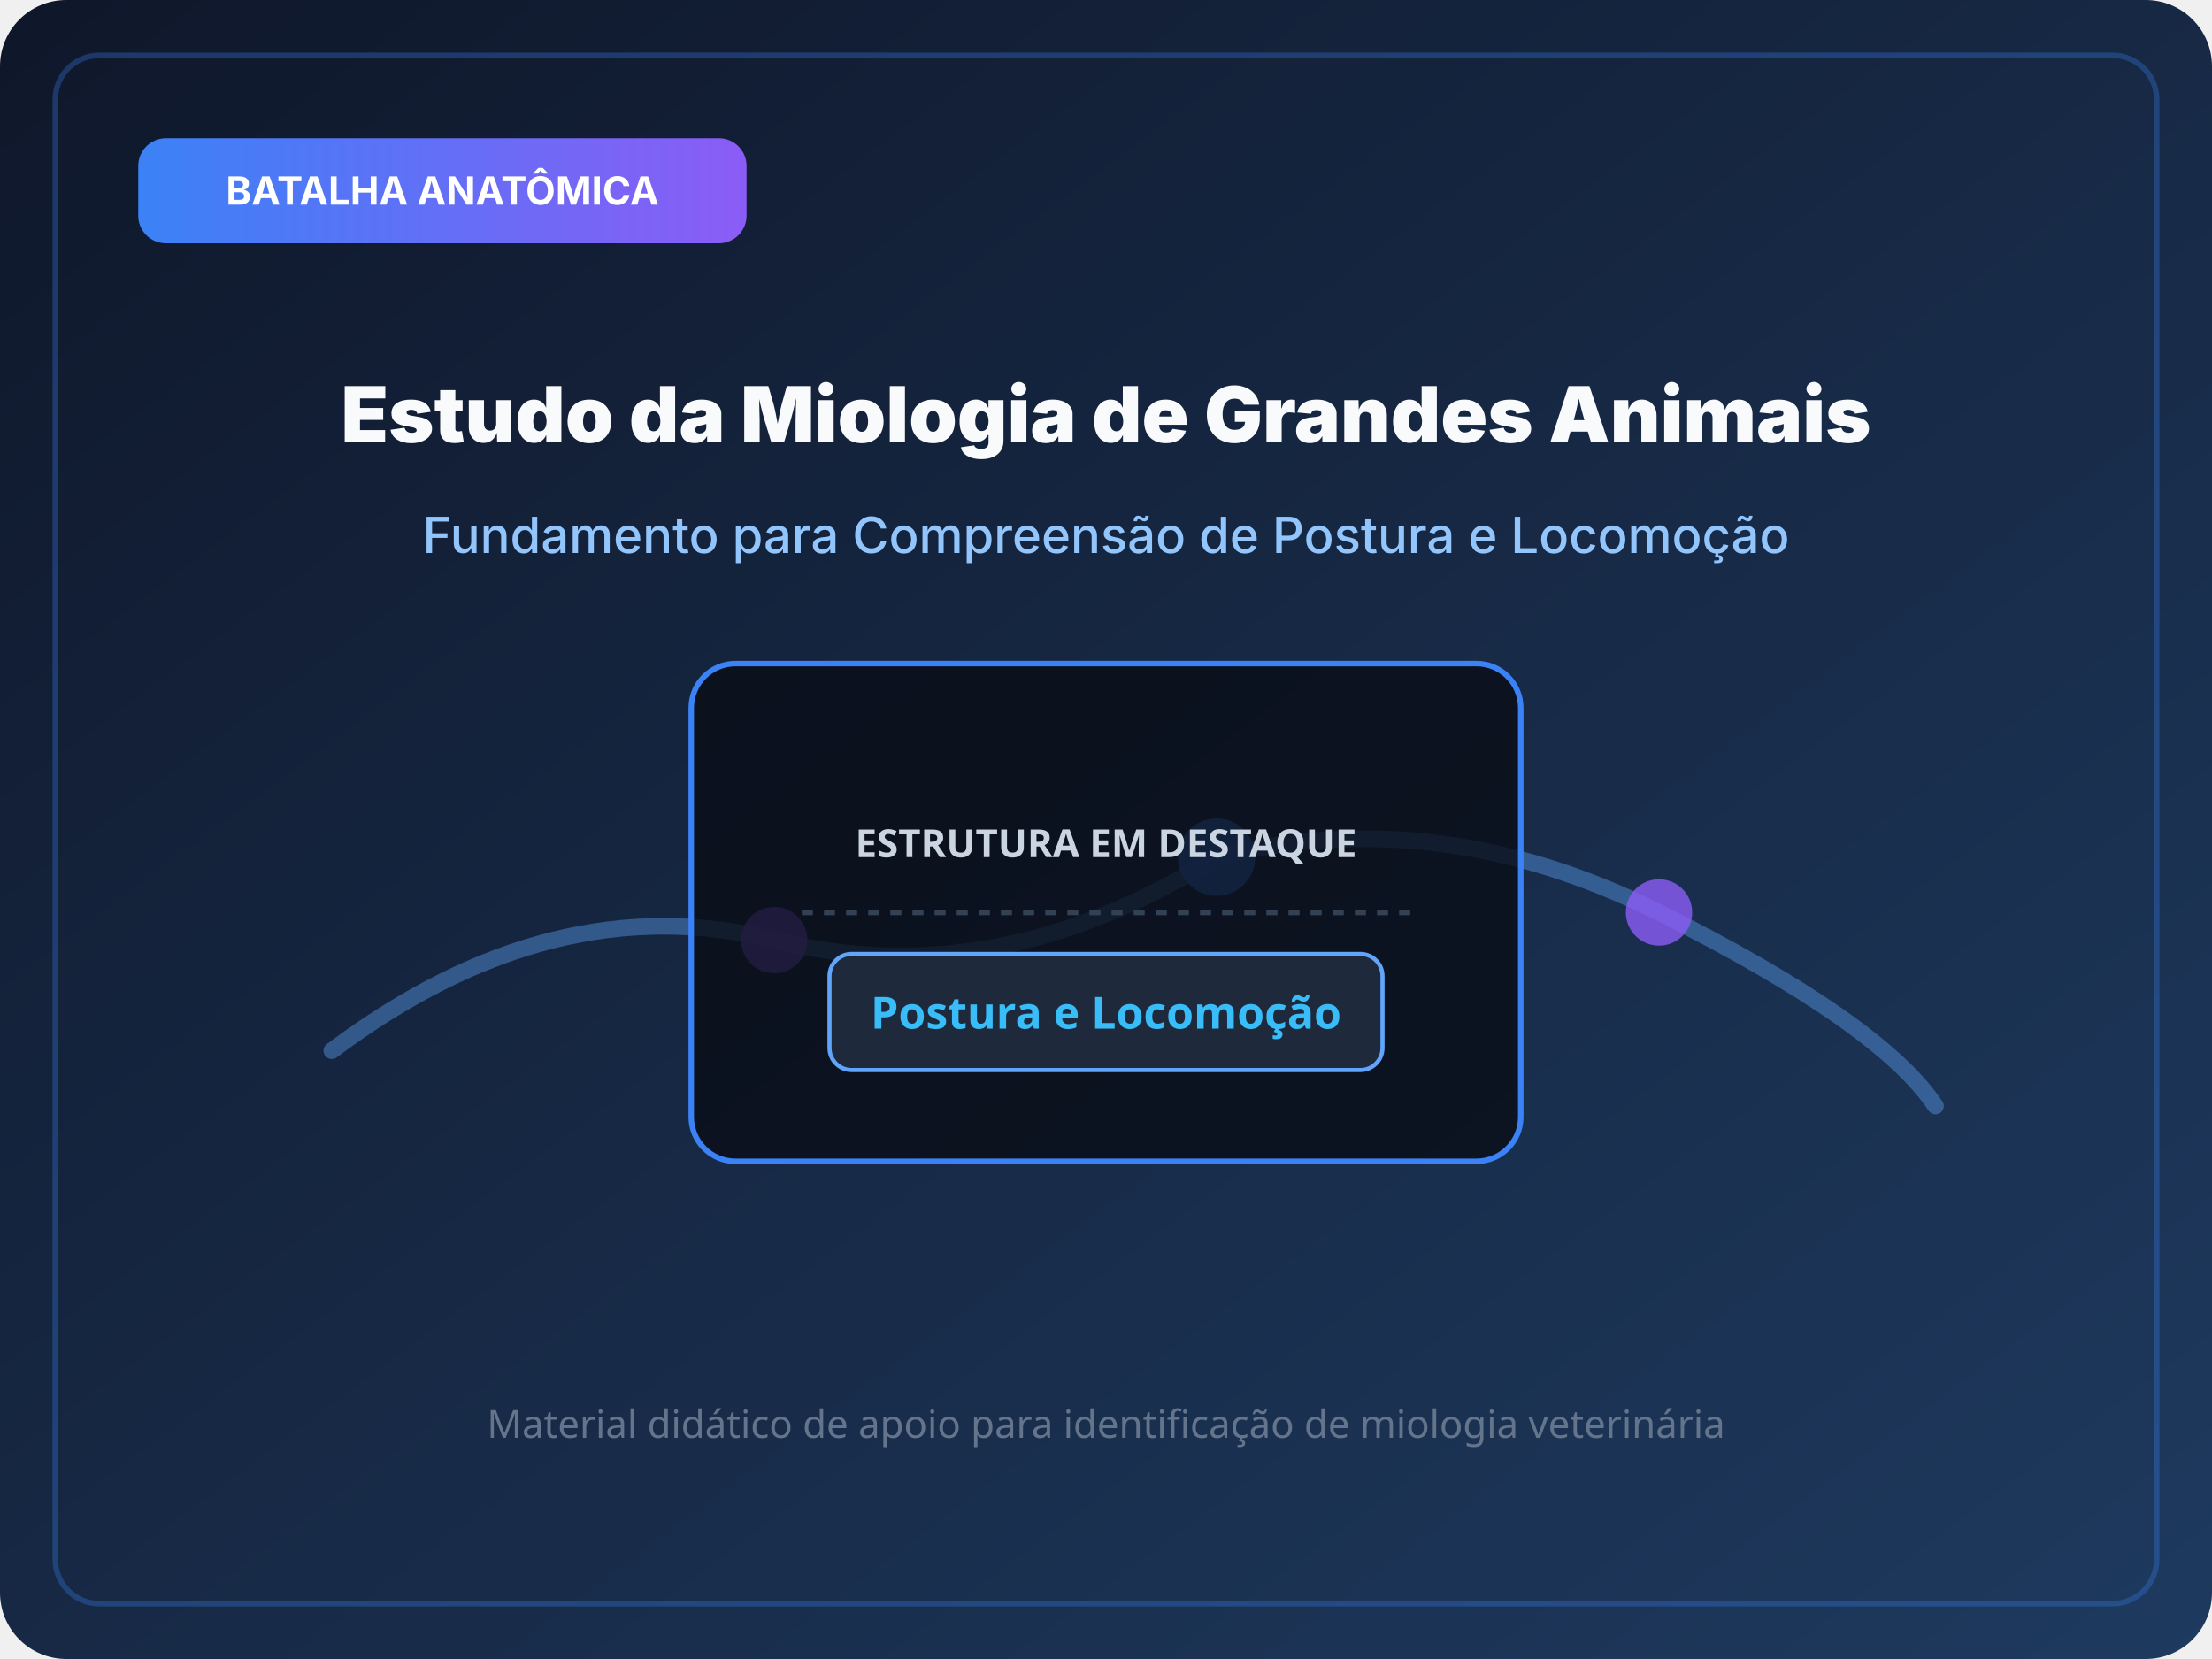
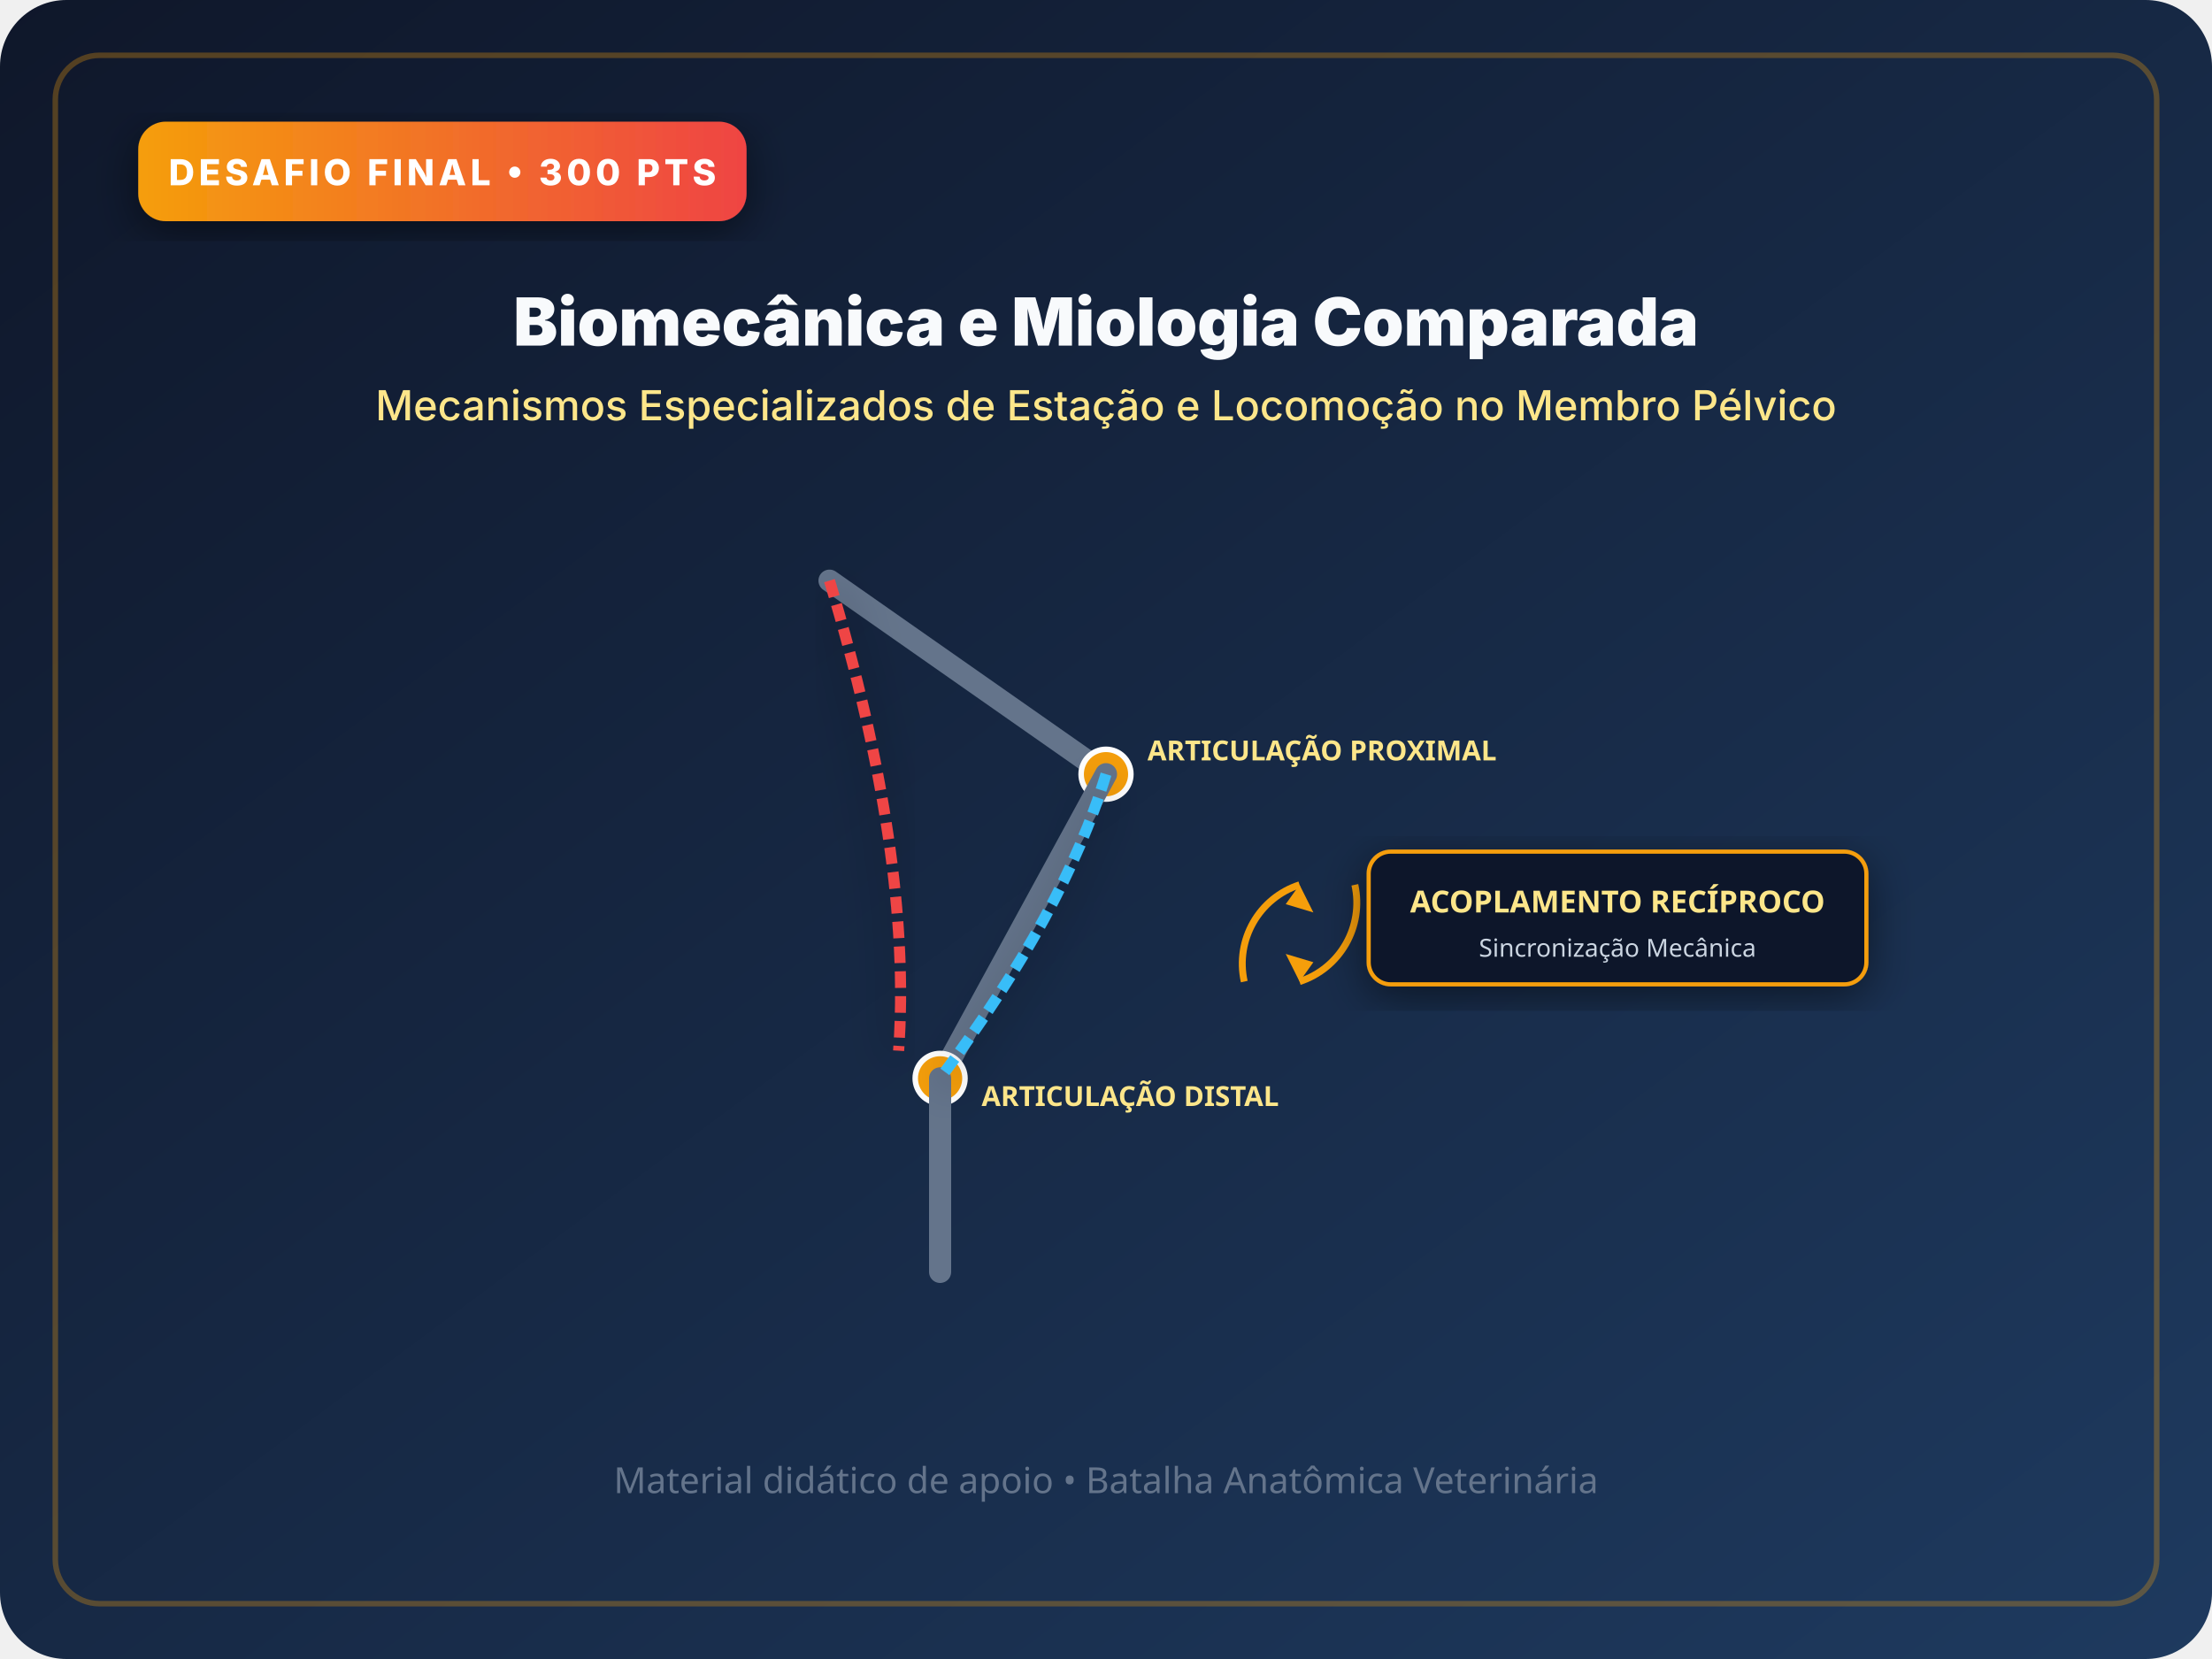
<svg xmlns="http://www.w3.org/2000/svg" viewBox="0 0 800 600" width="800" height="600">
  <defs>
-     <linearGradient id="bg" x1="0%" y1="0%" x2="100%" y2="100%">
+     <linearGradient id="bg_q10" x1="0%" y1="0%" x2="100%" y2="100%">
      <stop offset="0%" stop-color="#0f172a" />
      <stop offset="100%" stop-color="#1e3a5f" />
    </linearGradient>
-     <linearGradient id="accent" x1="0%" y1="0%" x2="100%" y2="0%">
-       <stop offset="0%" stop-color="#3b82f6" />
-       <stop offset="100%" stop-color="#8b5cf6" />
+     <linearGradient id="accent_q10" x1="0%" y1="0%" x2="100%" y2="0%">
+       <stop offset="0%" stop-color="#f59e0b" />
+       <stop offset="100%" stop-color="#ef4444" />
    </linearGradient>
+     <filter id="shadow_q10" x="-20%" y="-20%" width="140%" height="140%">
+       <feDropShadow dx="0" dy="4" stdDeviation="8" flood-color="#000000" flood-opacity="0.5" />
+     </filter>
  </defs>
-   <rect width="800" height="600" fill="url(#bg)" rx="24" />
-   <rect x="20" y="20" width="760" height="560" fill="none" stroke="#3b82f6" stroke-opacity="0.3" stroke-width="2" rx="16" />
-   <path d="M 120 380 Q 200 320 280 340 T 440 310 Q 520 290 600 330 T 700 400" fill="none" stroke="#60a5fa" stroke-width="6" stroke-linecap="round" opacity="0.4" />
-   <circle cx="280" cy="340" r="12" fill="#8b5cf6" opacity="0.8" />
-   <circle cx="440" cy="310" r="14" fill="#3b82f6" opacity="0.8" />
-   <circle cx="600" cy="330" r="12" fill="#8b5cf6" opacity="0.8" />
-   <rect x="50" y="50" width="220" height="38" rx="10" fill="url(#accent)" />
-   <text x="160" y="74" fill="#ffffff" font-family="system-ui, -apple-system, sans-serif" font-size="14" font-weight="bold" text-anchor="middle">BATALHA ANATÔMICA</text>
-   <text x="400" y="160" fill="#f8fafc" font-family="system-ui, -apple-system, sans-serif" font-size="28" font-weight="900" text-anchor="middle">Estudo da Miologia de Grandes Animais</text>
-   <text x="400" y="200" fill="#93c5fd" font-family="system-ui, -apple-system, sans-serif" font-size="18" font-weight="500" text-anchor="middle">Fundamento para Compreensão de Postura e Locomoção</text>
-   <g transform="translate(250, 240)">
-     <rect width="300" height="180" rx="16" fill="#090d16" fill-opacity="0.8" stroke="#3b82f6" stroke-width="2" />
-     <path d="M 40 90 L 260 90" stroke="#334155" stroke-dasharray="4,4" stroke-width="2" />
-     <text x="150" y="70" fill="#cbd5e1" font-family="system-ui, sans-serif" font-size="14" font-weight="bold" text-anchor="middle">ESTRUTURA EM DESTAQUE</text>
-     <rect x="50" y="105" width="200" height="42" rx="8" fill="#1e293b" stroke="#60a5fa" stroke-width="1.5" />
-     <text x="150" y="132" fill="#38bdf8" font-family="system-ui, sans-serif" font-size="16" font-weight="bold" text-anchor="middle">Postura e Locomoção</text>
+   <rect width="800" height="600" fill="url(#bg_q10)" rx="24" />
+   <rect x="20" y="20" width="760" height="560" fill="none" stroke="#f59e0b" stroke-opacity="0.3" stroke-width="2" rx="16" />
+   <rect x="50" y="44" width="220" height="36" rx="10" fill="url(#accent_q10)" filter="url(#shadow_q10)" />
+   <text x="160" y="67" fill="#ffffff" font-family="system-ui, -apple-system, sans-serif" font-size="13" font-weight="800" letter-spacing="1.5" text-anchor="middle">DESAFIO FINAL • 300 PTS</text>
+   <text x="400" y="125" fill="#f8fafc" font-family="system-ui, -apple-system, sans-serif" font-size="24" font-weight="900" text-anchor="middle">Biomecânica e Miologia Comparada</text>
+   <text x="400" y="152" fill="#fde68a" font-family="system-ui, -apple-system, sans-serif" font-size="15" font-weight="500" text-anchor="middle">Mecanismos Especializados de Estação e Locomoção no Membro Pélvico</text>
+   <g transform="translate(180, 160)">
+     <line x1="120" y1="50" x2="220" y2="120" stroke="#64748b" stroke-width="8" stroke-linecap="round" />
+     <circle cx="220" cy="120" r="9" fill="#f59e0b" stroke="#ffffff" stroke-width="2" />
+     <text x="235" y="115" fill="#fde68a" font-family="system-ui, sans-serif" font-size="10" font-weight="700">ARTICULAÇÃO PROXIMAL</text>
+     <line x1="220" y1="120" x2="160" y2="230" stroke="#64748b" stroke-width="8" stroke-linecap="round" />
+     <circle cx="160" cy="230" r="9" fill="#f59e0b" stroke="#ffffff" stroke-width="2" />
+     <text x="175" y="240" fill="#fde68a" font-family="system-ui, sans-serif" font-size="10" font-weight="700">ARTICULAÇÃO DISTAL</text>
+     <line x1="160" y1="230" x2="160" y2="300" stroke="#64748b" stroke-width="8" stroke-linecap="round" />
+     <path d="M 220 120 Q 205 170 160 230" fill="none" stroke="#38bdf8" stroke-width="4" stroke-dasharray="6,3" filter="url(#shadow_q10)" />
+     <path d="M 120 50 Q 150 150 145 220" fill="none" stroke="#ef4444" stroke-width="4" stroke-dasharray="6,3" filter="url(#shadow_q10)" />
+     <g transform="translate(290, 160)">
+       <path d="M 20 0 A 30 30 0 0 1 0 35" fill="none" stroke="#f59e0b" stroke-width="2.5" />
+       <polygon points="0,35 -5,25 5,28" fill="#f59e0b" />
+       <path d="M -20 35 A 30 30 0 0 1 0 0" fill="none" stroke="#f59e0b" stroke-width="2.5" />
+       <polygon points="0,0 5,10 -5,7" fill="#f59e0b" />
+       <rect x="25" y="-12" width="180" height="48" rx="8" fill="#0f172a" stroke="#f59e0b" stroke-width="1.5" filter="url(#shadow_q10)" />
+       <text x="115" y="10" fill="#fde68a" font-family="system-ui, sans-serif" font-size="11" font-weight="800" text-anchor="middle">ACOPLAMENTO RECÍPROCO</text>
+       <text x="115" y="26" fill="#cbd5e1" font-family="system-ui, sans-serif" font-size="9" text-anchor="middle">Sincronização Mecânica</text>
+     </g>
  </g>
-   <text x="400" y="520" fill="#64748b" font-family="system-ui, sans-serif" font-size="14" text-anchor="middle">Material didático de apoio para identificação de miologia veterinária</text>
+   <text x="400" y="540" fill="#64748b" font-family="system-ui, sans-serif" font-size="13" text-anchor="middle">Material didático de apoio • Batalha Anatômica Veterinária</text>
</svg>
